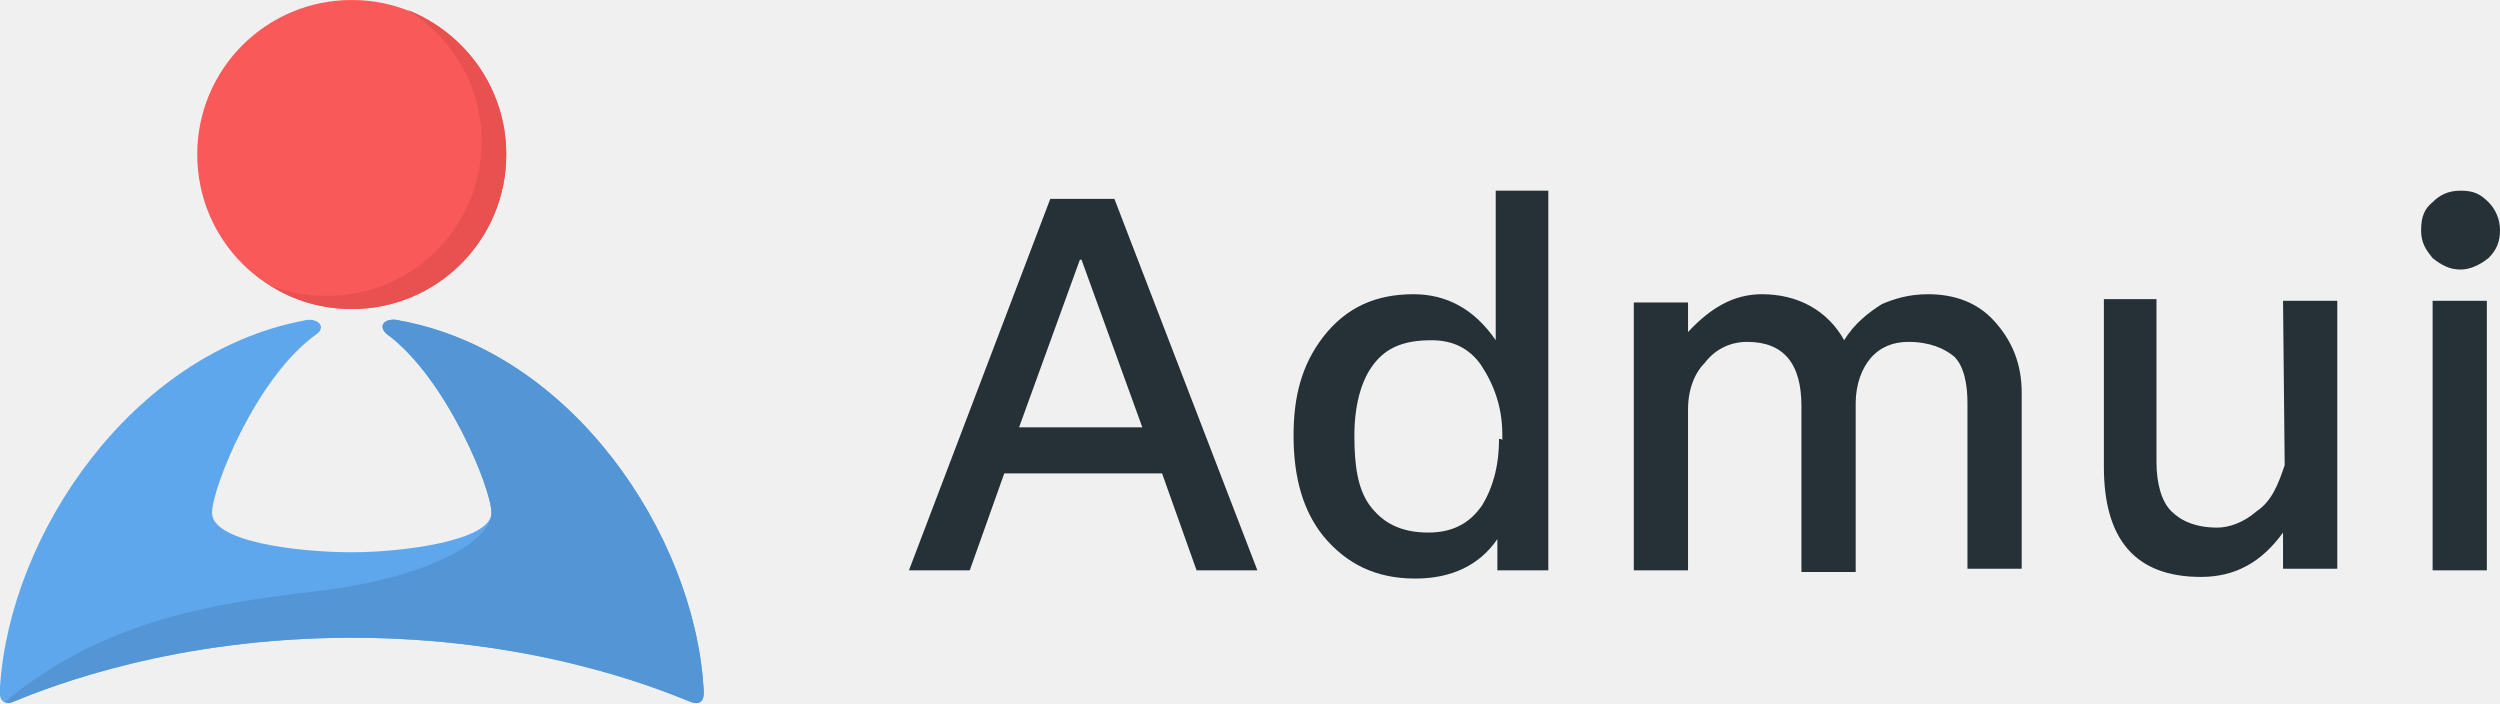
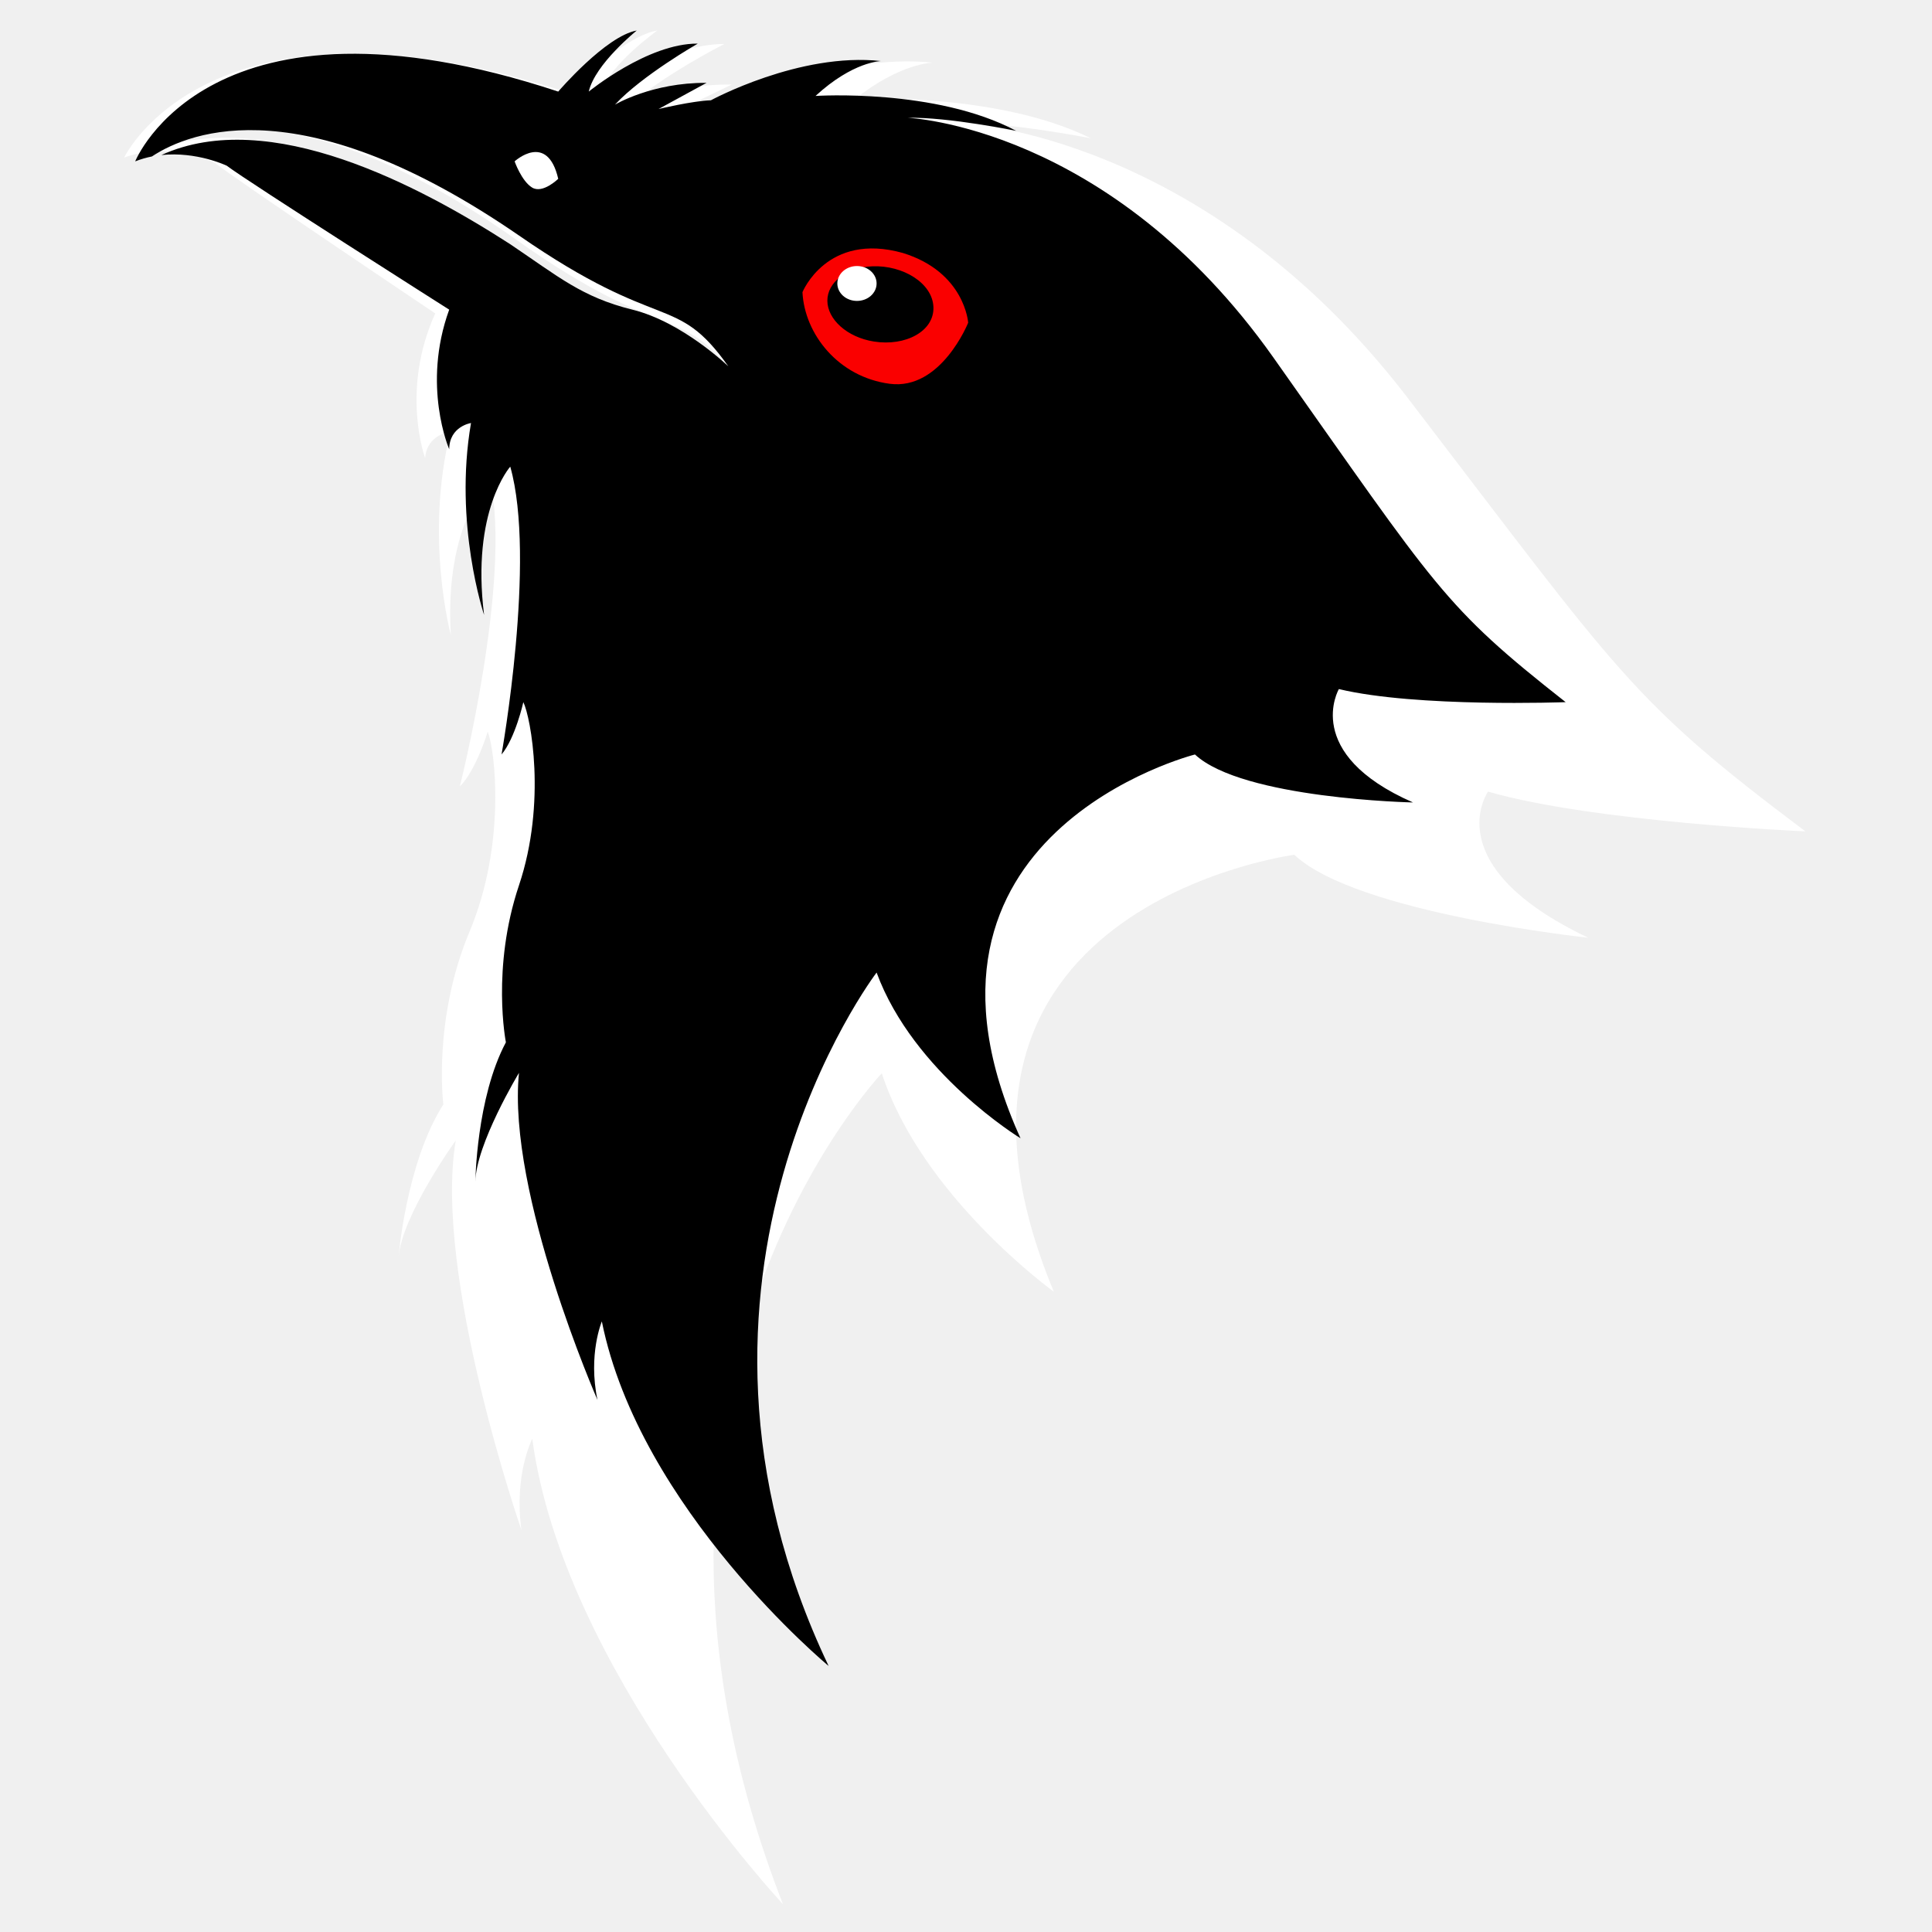
- <svg xmlns="http://www.w3.org/2000/svg" version="1.1" id="admui_logo" x="0px" y="0px" viewBox="0 0 152.1 42.8" style="enable-background:new 0 0 152.1 42.8;" xml:space="preserve">
-   <style type="text/css">
- 	.st0{fill:#253137;}
- 	.st1{fill:#5EA7ED;}
- 	.st2{fill:#5496D5;}
- 	.st3{fill:#FA5959;}
- 	.st4{fill:#E95050;}
- </style>
+ <svg xmlns="http://www.w3.org/2000/svg" preserveAspectRatio="xMidYMid" width="443" height="443" viewBox="0 0 443 443">
+   <defs>
+     <style>
+       .cls-1, .cls-4 {
+         fill: #fff;
+       }
+ 
+       .cls-1, .cls-2, .cls-3 {
+         fill-rule: evenodd;
+       }
+ 
+       .cls-2 {
+         fill: #000;
+       }
+ 
+       .cls-3 {
+         fill: #fa0000;
+       }
+     </style>
+   </defs>
  <g>
+     <path d="M341.199,181.514 C341.199,181.514 329.240,198.397 364.162,215.016 C364.162,215.016 310.908,209.376 296.786,195.998 C296.786,195.998 204.949,208.024 241.644,296.184 C241.644,296.184 211.447,274.452 202.192,246.099 C202.192,246.099 133.385,318.336 179.528,436.617 C179.528,436.617 129.141,382.779 122.046,329.902 C122.046,329.902 117.782,338.194 119.576,350.880 C119.576,350.880 99.298,292.397 104.504,261.508 C104.504,261.508 92.138,278.643 91.378,288.332 C91.378,288.332 93.107,266.615 101.661,253.245 C101.661,253.245 99.170,233.867 107.680,213.575 C116.171,193.332 113.463,171.640 111.827,167.782 C111.827,167.782 109.198,176.572 105.433,180.351 C105.433,180.351 117.471,132.757 112.356,109.929 C112.356,109.929 101.837,120.099 103.373,145.597 C103.373,145.597 97.287,123.077 103.298,98.997 C103.298,98.997 97.916,99.526 97.476,105.016 C97.476,105.016 91.763,89.607 99.801,71.864 C99.801,71.864 53.861,41.051 49.370,37.405 C49.370,37.405 42.748,34.052 34.576,34.782 C60.449,24.014 94.715,42.762 115.899,56.843 C127.423,64.850 133.085,69.917 145.649,73.271 C158.380,76.669 169.714,87.898 169.714,87.898 C156.987,69.315 152.956,79.582 118.199,54.835 C68.767,19.873 41.714,29.300 32.237,35.104 C31.001,35.334 29.742,35.658 28.475,36.118 C28.475,36.118 48.041,-5.329 130.152,21.206 C130.152,21.206 142.859,8.268 150.718,7.000 C150.718,7.000 139.765,14.805 137.775,21.256 C137.775,21.256 153.368,9.960 166.082,10.086 C166.082,10.086 151.494,17.506 144.164,24.376 C144.164,24.376 153.849,19.212 167.805,19.383 C167.805,19.383 159.135,23.576 156.156,25.016 C155.536,25.315 155.162,25.496 155.162,25.496 C155.162,25.496 163.938,23.635 168.699,23.535 C168.699,23.535 192.437,12.135 213.904,14.367 C213.904,14.367 206.439,14.422 196.089,22.692 C196.089,22.692 228.441,20.998 250.117,31.701 C250.117,31.701 231.766,28.100 220.340,28.180 C220.340,28.180 276.182,30.408 322.808,91.274 C371.863,155.310 373.908,160.510 413.969,190.628 C413.969,190.628 365.515,188.519 341.199,181.514 Z" class="cls-1" />
+     <path d="M307.000,158.000 C307.000,158.000 298.389,172.789 324.000,184.000 C324.000,184.000 284.902,183.184 274.000,173.000 C274.000,173.000 202.346,191.137 234.000,261.000 C234.000,261.000 209.486,246.084 201.000,223.000 C201.000,223.000 147.602,292.965 190.000,382.000 C190.000,382.000 146.674,346.092 138.000,303.000 C138.000,303.000 134.801,310.563 137.000,321.000 C137.000,321.000 116.229,273.617 119.000,246.000 C119.000,246.000 109.084,262.424 109.000,271.000 C109.000,271.000 109.211,251.727 116.000,239.000 C116.000,239.000 112.623,221.998 119.000,203.000 C125.377,184.002 121.697,164.428 120.000,161.000 C120.000,161.000 118.160,169.258 115.000,173.000 C115.000,173.000 123.014,128.197 117.000,107.000 C117.000,107.000 107.994,117.129 111.000,141.000 C111.000,141.000 103.994,120.180 108.000,97.000 C108.000,97.000 103.051,97.730 103.000,103.000 C103.000,103.000 96.660,88.441 103.000,71.000 C103.000,71.000 56.725,41.609 52.000,38.000 C52.000,38.000 45.130,34.687 37.006,35.551 C61.771,24.269 96.266,42.627 117.000,56.000 C128.061,63.455 133.500,68.163 145.000,71.000 C156.500,73.837 167.000,84.000 167.000,84.000 C154.894,66.930 151.844,76.752 119.000,54.000 C69.846,20.172 43.925,29.888 34.829,35.879 C33.563,36.132 32.281,36.495 31.000,37.000 C31.000,37.000 47.998,-5.445 128.000,21.000 C128.000,21.000 138.914,8.246 146.000,7.000 C146.000,7.000 136.453,14.670 135.000,21.000 C135.000,21.000 148.561,9.895 160.000,10.000 C160.000,10.000 147.270,17.262 141.000,24.000 C141.000,24.000 149.486,18.910 162.000,19.000 C162.000,19.000 154.466,23.109 151.868,24.526 C151.327,24.822 151.000,25.000 151.000,25.000 C151.000,25.000 158.766,23.131 163.000,23.000 C163.000,23.000 183.369,11.930 202.000,14.000 C202.000,14.000 195.598,14.076 187.000,22.000 C187.000,22.000 214.584,20.193 233.000,30.000 C233.000,30.000 217.627,26.824 208.000,27.000 C208.000,27.000 254.348,28.752 292.000,82.000 C329.652,135.248 330.877,138.893 359.000,161.000 C359.000,161.000 324.770,162.277 307.000,158.000 Z" class="cls-2" />
+     <path d="M118.000,37.000 C118.000,37.000 125.482,30.131 128.000,41.000 C128.000,41.000 124.428,44.504 122.000,43.000 C119.572,41.496 118.000,37.000 118.000,37.000 Z" class="cls-1" />
    <g>
-       <path class="st0" d="M63.9,12.1l-8.6,22.6h3.7l2.1-5.9h9.6l2.1,5.9h3.7l-8.7-22.6H63.9z M62,26l3.7-10.2h0.1L69.5,26H62z M91,20.7    c-1.3-1.9-3-2.8-5-2.8c-2.3,0-4.1,0.8-5.5,2.6c-1.3,1.7-1.8,3.6-1.8,6c0,2.6,0.6,4.6,1.8,6.1c1.4,1.7,3.2,2.6,5.6,2.6    c2.2,0,3.9-0.8,5-2.4v1.9h3.1V11.6H91C91,11.5,91,20.7,91,20.7z M91.2,26.7c0,1.7-0.4,3-1,4c-0.8,1.2-1.9,1.7-3.3,1.7    c-1.7,0-2.8-0.6-3.6-1.7c-0.7-1-0.9-2.4-0.9-4.2s0.4-3.2,1-4.1c0.8-1.2,1.9-1.7,3.7-1.7c1.3,0,2.3,0.5,3,1.5    c0.8,1.2,1.3,2.6,1.3,4.2v0.4C91.4,26.7,91.2,26.7,91.2,26.7z M117.3,17.9c-1.2,0-2.1,0.3-2.8,0.6c-0.8,0.5-1.7,1.2-2.3,2.2    c-1-1.8-2.8-2.8-5-2.8c-1.7,0-3.1,0.8-4.5,2.3v-1.8h-3.3v16.3h3.3v-9.8c0-1.2,0.4-2.2,1-2.8c0.6-0.8,1.5-1.3,2.6-1.3    c2.2,0,3.3,1.3,3.3,3.9v10.1h3.3V24.6c0-1.3,0.4-2.2,0.9-2.8c0.6-0.7,1.4-1,2.3-1c1.3,0,2.2,0.4,2.8,0.9c0.6,0.6,0.8,1.7,0.8,2.8    v10.1h3.3V23.9c0-1.8-0.6-3.2-1.7-4.4C120.3,18.4,118.9,17.9,117.3,17.9z M139,28.3c-0.4,1.2-0.8,2.2-1.7,2.8    c-0.8,0.7-1.7,1-2.4,1c-1.3,0-2.2-0.4-2.8-1c-0.6-0.6-0.9-1.7-0.9-3v-9.9H128v10.2c0,4.4,1.9,6.7,5.9,6.7c2.1,0,3.7-0.9,5-2.7v2.2    h3.3V18.3h-3.3L139,28.3C138.9,28.3,139,28.3,139,28.3z M149.7,16.4c0.6,0,1.2-0.3,1.7-0.7c0.5-0.5,0.7-1,0.7-1.7    c0-0.7-0.3-1.3-0.7-1.7c-0.5-0.5-0.9-0.7-1.7-0.7s-1.3,0.3-1.7,0.7c-0.5,0.4-0.7,0.9-0.7,1.7s0.3,1.2,0.7,1.7    C148.5,16.1,149,16.4,149.7,16.4z M148,34.7h3.3V18.3H148V34.7z" />
-     </g>
-     <g>
-       <path class="st1" d="M42,42.7c-2.4-1-9.9-3.9-20.6-3.9S3.2,41.7,0.8,42.7c-0.6,0.2-0.9-0.1-0.8-0.9c0.6-9.3,8-20.3,18.5-22.3    c0.7-0.2,1.4,0.3,0.8,0.8c-3.7,2.6-6.4,9.4-6.4,10.9c0,1.8,5.4,2.4,8.5,2.4s8.5-0.7,8.5-2.4c0-1.5-2.8-8.3-6.4-10.9    c-0.6-0.6,0.1-1,0.8-0.8c10.5,1.9,17.9,13,18.5,22.3C42.9,42.7,42.6,42.9,42,42.7z" />
-       <path class="st2" d="M42,42.7c-2.4-1-9.9-3.9-20.6-3.9S3.2,41.7,0.8,42.7c-0.2,0.1-0.4,0.1-0.5,0c6-5,12.8-6,18.7-6.7    c7.1-0.8,10.9-3.1,10.9-4.8c0-1.5-2.8-8.3-6.4-10.9c-0.6-0.6,0.1-1,0.8-0.8c10.5,1.9,17.9,13,18.5,22.3    C42.9,42.7,42.6,42.9,42,42.7z" />
-     </g>
-     <g>
-       <path class="st3" d="M21.4,0c5.2,0,9.4,4.2,9.4,9.4s-4.2,9.4-9.4,9.4S12,14.6,12,9.4S16.2,0,21.4,0z" />
-       <path class="st4" d="M30.8,9.4c0,5.2-4.2,9.4-9.4,9.4c-1.8,0-3.5-0.5-4.9-1.4c1.1,0.4,2.2,0.6,3.4,0.6c5.2,0,9.4-4.2,9.4-9.4    c0-3.4-1.8-6.3-4.5-8C28.3,2,30.8,5.4,30.8,9.4z" />
+       <path d="M184.000,67.000 C184.000,67.000 189.596,53.143 207.000,58.000 C221.245,62.388 222.000,74.000 222.000,74.000 C222.000,74.000 215.773,89.560 204.000,88.000 C192.227,86.440 184.492,76.630 184.000,67.000 Z" class="cls-3" />
+       <path d="M200.055,61.063 C207.079,60.796 213.823,64.926 214.031,70.403 C214.243,75.962 207.620,79.457 200.388,78.313 C194.177,77.332 189.733,73.180 189.712,68.967 C189.691,64.801 194.001,61.293 200.055,61.063 Z" class="cls-2" />
+       <ellipse cx="196.5" cy="65" rx="4.5" ry="4" class="cls-4" />
    </g>
  </g>
</svg>
